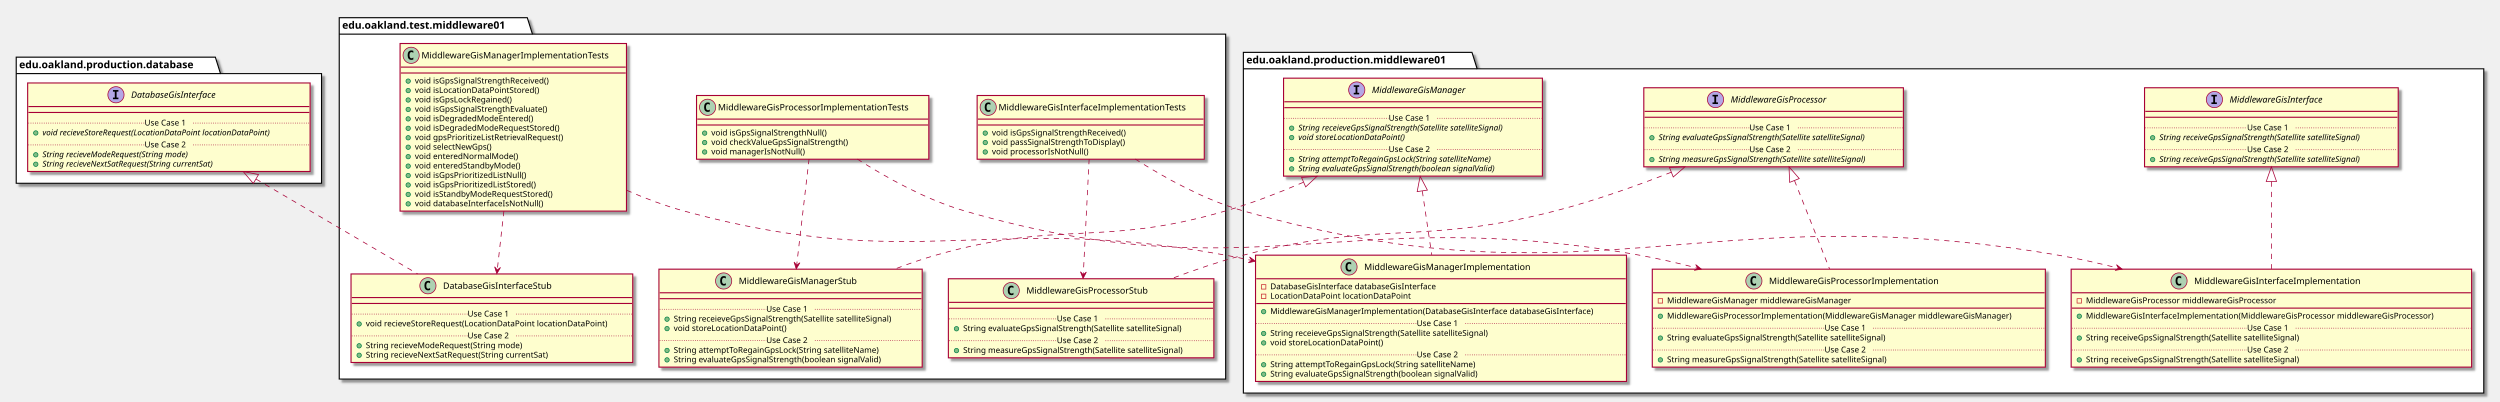
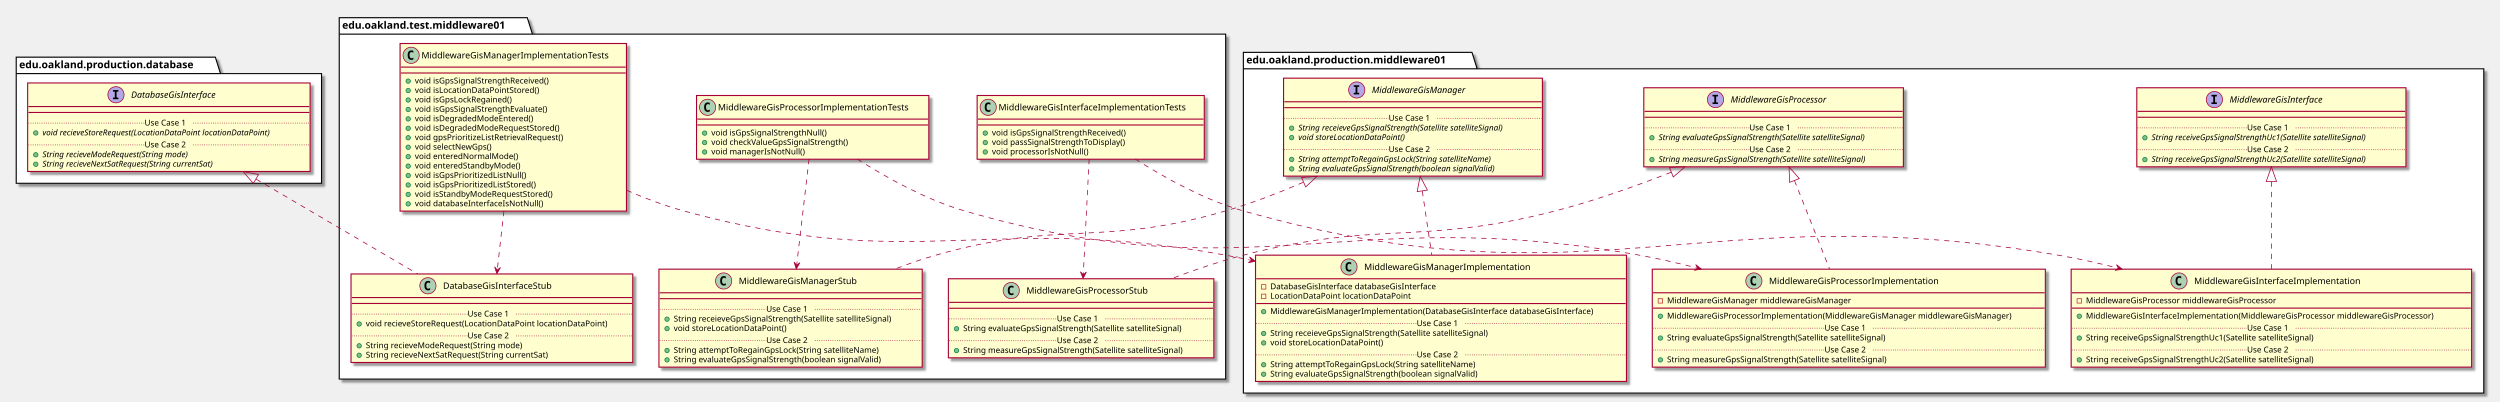
<svg xmlns="http://www.w3.org/2000/svg" contentScriptType="application/ecmascript" contentStyleType="text/css" height="545px" preserveAspectRatio="none" style="width:3390px;height:545px;" version="1.1" viewBox="0 0 3390 545" width="3390px" zoomAndPan="magnify">
  <defs>
-     <filter height="300%" id="f1dgudoz0i8tbk" width="300%" x="-1" y="-1">
+     <filter height="300%" id="f4ratrbgf9kvi" width="300%" x="-1" y="-1">
      <feGaussianBlur result="blurOut" stdDeviation="2.0" />
      <feColorMatrix in="blurOut" result="blurOut2" type="matrix" values="0 0 0 0 0 0 0 0 0 0 0 0 0 0 0 0 0 0 .4 0" />
      <feOffset dx="4.0" dy="4.0" in="blurOut2" result="blurOut3" />
      <feBlend in="SourceGraphic" in2="blurOut3" mode="normal" />
    </filter>
  </defs>
  <g>
-     <polygon fill="#FFFFFF" filter="url(#f1dgudoz0i8tbk)" points="460,24,715,24,722,46.297,1662,46.297,1662,514,460,514,460,24" style="stroke: #000000; stroke-width: 1.5;" />
+     <polygon fill="#FFFFFF" filter="url(#f4ratrbgf9kvi)" points="460,24,715,24,722,46.297,1662,46.297,1662,514,460,514,460,24" style="stroke: #000000; stroke-width: 1.5;" />
    <line style="stroke: #000000; stroke-width: 1.5;" x1="460" x2="722" y1="46.297" y2="46.297" />
    <text fill="#000000" font-family="sans-serif" font-size="14" font-weight="bold" lengthAdjust="spacingAndGlyphs" textLength="249" x="464" y="38.995">edu.oakland.test.middleware01</text>
-     <polygon fill="#FFFFFF" filter="url(#f1dgudoz0i8tbk)" points="1686,71,1996,71,2003,93.297,3368,93.297,3368,533,1686,533,1686,71" style="stroke: #000000; stroke-width: 1.5;" />
+     <polygon fill="#FFFFFF" filter="url(#f4ratrbgf9kvi)" points="1686,71,1996,71,2003,93.297,3368,93.297,3368,533,1686,533,1686,71" style="stroke: #000000; stroke-width: 1.5;" />
    <line style="stroke: #000000; stroke-width: 1.5;" x1="1686" x2="2003" y1="93.297" y2="93.297" />
    <text fill="#000000" font-family="sans-serif" font-size="14" font-weight="bold" lengthAdjust="spacingAndGlyphs" textLength="304" x="1690" y="85.995">edu.oakland.production.middleware01</text>
-     <polygon fill="#FFFFFF" filter="url(#f1dgudoz0i8tbk)" points="22,77.5,292,77.5,299,99.797,436,99.797,436,248.5,22,248.5,22,77.5" style="stroke: #000000; stroke-width: 1.5;" />
+     <polygon fill="#FFFFFF" filter="url(#f4ratrbgf9kvi)" points="22,77.5,292,77.5,299,99.797,436,99.797,436,248.5,22,248.5,22,77.5" style="stroke: #000000; stroke-width: 1.5;" />
    <line style="stroke: #000000; stroke-width: 1.5;" x1="22" x2="299" y1="99.797" y2="99.797" />
    <text fill="#000000" font-family="sans-serif" font-size="14" font-weight="bold" lengthAdjust="spacingAndGlyphs" textLength="264" x="26" y="92.495">edu.oakland.production.database</text>
-     <rect fill="#FEFECE" filter="url(#f1dgudoz0i8tbk)" height="86.414" id="MiddlewareGisInterfaceImplementationTests" style="stroke: #A80036; stroke-width: 1.5;" width="308" x="1325" y="129.5" />
+     <rect fill="#FEFECE" filter="url(#f4ratrbgf9kvi)" height="86.414" id="MiddlewareGisInterfaceImplementationTests" style="stroke: #A80036; stroke-width: 1.5;" width="308" x="1325" y="129.5" />
    <ellipse cx="1340" cy="145.5" fill="#ADD1B2" rx="11" ry="11" style="stroke: #A80036; stroke-width: 1.0;" />
    <path d="M1342.969,151.141 Q1342.391,151.438 1341.75,151.578 Q1341.109,151.734 1340.406,151.734 Q1337.906,151.734 1336.578,150.094 Q1335.266,148.438 1335.266,145.312 Q1335.266,142.188 1336.578,140.531 Q1337.906,138.875 1340.406,138.875 Q1341.109,138.875 1341.75,139.031 Q1342.406,139.188 1342.969,139.484 L1342.969,142.203 Q1342.344,141.625 1341.75,141.359 Q1341.156,141.078 1340.531,141.078 Q1339.188,141.078 1338.5,142.156 Q1337.812,143.219 1337.812,145.312 Q1337.812,147.406 1338.5,148.484 Q1339.188,149.547 1340.531,149.547 Q1341.156,149.547 1341.75,149.281 Q1342.344,149 1342.969,148.422 L1342.969,151.141 Z " />
    <text fill="#000000" font-family="sans-serif" font-size="12" lengthAdjust="spacingAndGlyphs" textLength="276" x="1354" y="149.654">MiddlewareGisInterfaceImplementationTests</text>
    <line style="stroke: #A80036; stroke-width: 1.5;" x1="1326" x2="1632" y1="161.5" y2="161.5" />
    <line style="stroke: #A80036; stroke-width: 1.5;" x1="1326" x2="1632" y1="169.5" y2="169.5" />
    <ellipse cx="1336" cy="180.5" fill="#84BE84" rx="3" ry="3" style="stroke: #038048; stroke-width: 1.0;" />
    <text fill="#000000" font-family="sans-serif" font-size="11" lengthAdjust="spacingAndGlyphs" textLength="202" x="1345" y="183.71">void isGpsSignalStrengthReceived()</text>
    <ellipse cx="1336" cy="193.305" fill="#84BE84" rx="3" ry="3" style="stroke: #038048; stroke-width: 1.0;" />
    <text fill="#000000" font-family="sans-serif" font-size="11" lengthAdjust="spacingAndGlyphs" textLength="202" x="1345" y="196.515">void passSignalStrengthToDisplay()</text>
    <ellipse cx="1336" cy="206.109" fill="#84BE84" rx="3" ry="3" style="stroke: #038048; stroke-width: 1.0;" />
    <text fill="#000000" font-family="sans-serif" font-size="11" lengthAdjust="spacingAndGlyphs" textLength="143" x="1345" y="209.32">void processorIsNotNull()</text>
-     <rect fill="#FEFECE" filter="url(#f1dgudoz0i8tbk)" height="107.219" id="MiddlewareGisProcessorStub" style="stroke: #A80036; stroke-width: 1.5;" width="360" x="1286" y="378" />
+     <rect fill="#FEFECE" filter="url(#f4ratrbgf9kvi)" height="107.219" id="MiddlewareGisProcessorStub" style="stroke: #A80036; stroke-width: 1.5;" width="360" x="1286" y="378" />
    <ellipse cx="1371.25" cy="394" fill="#ADD1B2" rx="11" ry="11" style="stroke: #A80036; stroke-width: 1.0;" />
    <path d="M1374.219,399.641 Q1373.641,399.938 1373,400.078 Q1372.359,400.234 1371.656,400.234 Q1369.156,400.234 1367.828,398.594 Q1366.516,396.938 1366.516,393.812 Q1366.516,390.688 1367.828,389.031 Q1369.156,387.375 1371.656,387.375 Q1372.359,387.375 1373,387.531 Q1373.656,387.688 1374.219,387.984 L1374.219,390.703 Q1373.594,390.125 1373,389.859 Q1372.406,389.578 1371.781,389.578 Q1370.438,389.578 1369.75,390.656 Q1369.062,391.719 1369.062,393.812 Q1369.062,395.906 1369.75,396.984 Q1370.438,398.047 1371.781,398.047 Q1372.406,398.047 1373,397.781 Q1373.594,397.5 1374.219,396.922 L1374.219,399.641 Z " />
    <text fill="#000000" font-family="sans-serif" font-size="12" lengthAdjust="spacingAndGlyphs" textLength="181" x="1391.75" y="398.154">MiddlewareGisProcessorStub</text>
    <line style="stroke: #A80036; stroke-width: 1.5;" x1="1287" x2="1645" y1="410" y2="410" />
    <line style="stroke: #A80036; stroke-width: 1.5;" x1="1287" x2="1645" y1="418" y2="418" />
    <ellipse cx="1297" cy="445.805" fill="#84BE84" rx="3" ry="3" style="stroke: #038048; stroke-width: 1.0;" />
    <text fill="#000000" font-family="sans-serif" font-size="11" lengthAdjust="spacingAndGlyphs" textLength="331" x="1306" y="449.015">String evaluateGpsSignalStrength(Satellite satelliteSignal)</text>
    <line style="stroke: #A80036; stroke-width: 1.0; stroke-dasharray: 1.0,2.0;" x1="1287" x2="1433" y1="432.402" y2="432.402" />
    <text fill="#000000" font-family="sans-serif" font-size="11" lengthAdjust="spacingAndGlyphs" textLength="66" x="1433" y="435.71">Use Case 1</text>
    <line style="stroke: #A80036; stroke-width: 1.0; stroke-dasharray: 1.0,2.0;" x1="1499" x2="1645" y1="432.402" y2="432.402" />
    <ellipse cx="1297" cy="475.414" fill="#84BE84" rx="3" ry="3" style="stroke: #038048; stroke-width: 1.0;" />
    <text fill="#000000" font-family="sans-serif" font-size="11" lengthAdjust="spacingAndGlyphs" textLength="334" x="1306" y="478.625">String measureGpsSignalStrength(Satellite satelliteSignal)</text>
    <line style="stroke: #A80036; stroke-width: 1.0; stroke-dasharray: 1.0,2.0;" x1="1287" x2="1433" y1="462.012" y2="462.012" />
    <text fill="#000000" font-family="sans-serif" font-size="11" lengthAdjust="spacingAndGlyphs" textLength="66" x="1433" y="465.32">Use Case 2</text>
    <line style="stroke: #A80036; stroke-width: 1.0; stroke-dasharray: 1.0,2.0;" x1="1499" x2="1645" y1="462.012" y2="462.012" />
-     <rect fill="#FEFECE" filter="url(#f1dgudoz0i8tbk)" height="86.414" id="MiddlewareGisProcessorImplementationTests" style="stroke: #A80036; stroke-width: 1.5;" width="315" x="944.5" y="129.5" />
+     <rect fill="#FEFECE" filter="url(#f4ratrbgf9kvi)" height="86.414" id="MiddlewareGisProcessorImplementationTests" style="stroke: #A80036; stroke-width: 1.5;" width="315" x="944.5" y="129.5" />
    <ellipse cx="959.5" cy="145.5" fill="#ADD1B2" rx="11" ry="11" style="stroke: #A80036; stroke-width: 1.0;" />
    <path d="M962.469,151.141 Q961.891,151.438 961.25,151.578 Q960.609,151.734 959.906,151.734 Q957.406,151.734 956.078,150.094 Q954.766,148.438 954.766,145.312 Q954.766,142.188 956.078,140.531 Q957.406,138.875 959.906,138.875 Q960.609,138.875 961.25,139.031 Q961.906,139.188 962.469,139.484 L962.469,142.203 Q961.844,141.625 961.25,141.359 Q960.656,141.078 960.031,141.078 Q958.688,141.078 958,142.156 Q957.312,143.219 957.312,145.312 Q957.312,147.406 958,148.484 Q958.688,149.547 960.031,149.547 Q960.656,149.547 961.25,149.281 Q961.844,149 962.469,148.422 L962.469,151.141 Z " />
    <text fill="#000000" font-family="sans-serif" font-size="12" lengthAdjust="spacingAndGlyphs" textLength="283" x="973.5" y="149.654">MiddlewareGisProcessorImplementationTests</text>
    <line style="stroke: #A80036; stroke-width: 1.5;" x1="945.5" x2="1258.5" y1="161.5" y2="161.5" />
    <line style="stroke: #A80036; stroke-width: 1.5;" x1="945.5" x2="1258.5" y1="169.5" y2="169.5" />
    <ellipse cx="955.5" cy="180.5" fill="#84BE84" rx="3" ry="3" style="stroke: #038048; stroke-width: 1.0;" />
    <text fill="#000000" font-family="sans-serif" font-size="11" lengthAdjust="spacingAndGlyphs" textLength="173" x="964.5" y="183.71">void isGpsSignalStrengthNull()</text>
    <ellipse cx="955.5" cy="193.305" fill="#84BE84" rx="3" ry="3" style="stroke: #038048; stroke-width: 1.0;" />
    <text fill="#000000" font-family="sans-serif" font-size="11" lengthAdjust="spacingAndGlyphs" textLength="205" x="964.5" y="196.515">void checkValueGpsSignalStrength()</text>
    <ellipse cx="955.5" cy="206.109" fill="#84BE84" rx="3" ry="3" style="stroke: #038048; stroke-width: 1.0;" />
    <text fill="#000000" font-family="sans-serif" font-size="11" lengthAdjust="spacingAndGlyphs" textLength="136" x="964.5" y="209.32">void managerIsNotNull()</text>
-     <rect fill="#FEFECE" filter="url(#f1dgudoz0i8tbk)" height="132.828" id="MiddlewareGisManagerStub" style="stroke: #A80036; stroke-width: 1.5;" width="357" x="893.5" y="365" />
+     <rect fill="#FEFECE" filter="url(#f4ratrbgf9kvi)" height="132.828" id="MiddlewareGisManagerStub" style="stroke: #A80036; stroke-width: 1.5;" width="357" x="893.5" y="365" />
    <ellipse cx="981.25" cy="381" fill="#ADD1B2" rx="11" ry="11" style="stroke: #A80036; stroke-width: 1.0;" />
    <path d="M984.219,386.641 Q983.641,386.938 983,387.078 Q982.359,387.234 981.656,387.234 Q979.156,387.234 977.828,385.594 Q976.516,383.938 976.516,380.812 Q976.516,377.688 977.828,376.031 Q979.156,374.375 981.656,374.375 Q982.359,374.375 983,374.531 Q983.656,374.688 984.219,374.984 L984.219,377.703 Q983.594,377.125 983,376.859 Q982.406,376.578 981.781,376.578 Q980.438,376.578 979.75,377.656 Q979.062,378.719 979.062,380.812 Q979.062,382.906 979.75,383.984 Q980.438,385.047 981.781,385.047 Q982.406,385.047 983,384.781 Q983.594,384.5 984.219,383.922 L984.219,386.641 Z " />
    <text fill="#000000" font-family="sans-serif" font-size="12" lengthAdjust="spacingAndGlyphs" textLength="173" x="1001.75" y="385.154">MiddlewareGisManagerStub</text>
    <line style="stroke: #A80036; stroke-width: 1.5;" x1="894.5" x2="1249.5" y1="397" y2="397" />
    <line style="stroke: #A80036; stroke-width: 1.5;" x1="894.5" x2="1249.5" y1="405" y2="405" />
    <ellipse cx="904.5" cy="432.805" fill="#84BE84" rx="3" ry="3" style="stroke: #038048; stroke-width: 1.0;" />
    <text fill="#000000" font-family="sans-serif" font-size="11" lengthAdjust="spacingAndGlyphs" textLength="331" x="913.5" y="436.015">String receieveGpsSignalStrength(Satellite satelliteSignal)</text>
    <ellipse cx="904.5" cy="445.609" fill="#84BE84" rx="3" ry="3" style="stroke: #038048; stroke-width: 1.0;" />
    <text fill="#000000" font-family="sans-serif" font-size="11" lengthAdjust="spacingAndGlyphs" textLength="166" x="913.5" y="448.82">void storeLocationDataPoint()</text>
    <line style="stroke: #A80036; stroke-width: 1.0; stroke-dasharray: 1.0,2.0;" x1="894.5" x2="1039" y1="419.402" y2="419.402" />
    <text fill="#000000" font-family="sans-serif" font-size="11" lengthAdjust="spacingAndGlyphs" textLength="66" x="1039" y="422.71">Use Case 1</text>
    <line style="stroke: #A80036; stroke-width: 1.0; stroke-dasharray: 1.0,2.0;" x1="1105" x2="1249.5" y1="419.402" y2="419.402" />
    <ellipse cx="904.5" cy="475.219" fill="#84BE84" rx="3" ry="3" style="stroke: #038048; stroke-width: 1.0;" />
    <text fill="#000000" font-family="sans-serif" font-size="11" lengthAdjust="spacingAndGlyphs" textLength="306" x="913.5" y="478.429">String attemptToRegainGpsLock(String satelliteName)</text>
    <ellipse cx="904.5" cy="488.023" fill="#84BE84" rx="3" ry="3" style="stroke: #038048; stroke-width: 1.0;" />
    <text fill="#000000" font-family="sans-serif" font-size="11" lengthAdjust="spacingAndGlyphs" textLength="311" x="913.5" y="491.234">String evaluateGpsSignalStrength(boolean signalValid)</text>
    <line style="stroke: #A80036; stroke-width: 1.0; stroke-dasharray: 1.0,2.0;" x1="894.5" x2="1039" y1="461.816" y2="461.816" />
    <text fill="#000000" font-family="sans-serif" font-size="11" lengthAdjust="spacingAndGlyphs" textLength="66" x="1039" y="465.125">Use Case 2</text>
    <line style="stroke: #A80036; stroke-width: 1.0; stroke-dasharray: 1.0,2.0;" x1="1105" x2="1249.5" y1="461.816" y2="461.816" />
-     <rect fill="#FEFECE" filter="url(#f1dgudoz0i8tbk)" height="227.266" id="MiddlewareGisManagerImplementationTests" style="stroke: #A80036; stroke-width: 1.5;" width="307" x="542.5" y="59" />
+     <rect fill="#FEFECE" filter="url(#f4ratrbgf9kvi)" height="227.266" id="MiddlewareGisManagerImplementationTests" style="stroke: #A80036; stroke-width: 1.5;" width="307" x="542.5" y="59" />
    <ellipse cx="557.5" cy="75" fill="#ADD1B2" rx="11" ry="11" style="stroke: #A80036; stroke-width: 1.0;" />
    <path d="M560.469,80.641 Q559.891,80.938 559.25,81.078 Q558.609,81.234 557.906,81.234 Q555.406,81.234 554.078,79.594 Q552.766,77.938 552.766,74.812 Q552.766,71.688 554.078,70.031 Q555.406,68.375 557.906,68.375 Q558.609,68.375 559.25,68.531 Q559.906,68.688 560.469,68.984 L560.469,71.703 Q559.844,71.125 559.25,70.859 Q558.656,70.578 558.031,70.578 Q556.688,70.578 556,71.656 Q555.312,72.719 555.312,74.812 Q555.312,76.906 556,77.984 Q556.688,79.047 558.031,79.047 Q558.656,79.047 559.25,78.781 Q559.844,78.5 560.469,77.922 L560.469,80.641 Z " />
    <text fill="#000000" font-family="sans-serif" font-size="12" lengthAdjust="spacingAndGlyphs" textLength="275" x="571.5" y="79.154">MiddlewareGisManagerImplementationTests</text>
    <line style="stroke: #A80036; stroke-width: 1.5;" x1="543.5" x2="848.5" y1="91" y2="91" />
    <line style="stroke: #A80036; stroke-width: 1.5;" x1="543.5" x2="848.5" y1="99" y2="99" />
    <ellipse cx="553.5" cy="110" fill="#84BE84" rx="3" ry="3" style="stroke: #038048; stroke-width: 1.0;" />
    <text fill="#000000" font-family="sans-serif" font-size="11" lengthAdjust="spacingAndGlyphs" textLength="202" x="562.5" y="113.21">void isGpsSignalStrengthReceived()</text>
    <ellipse cx="553.5" cy="122.805" fill="#84BE84" rx="3" ry="3" style="stroke: #038048; stroke-width: 1.0;" />
    <text fill="#000000" font-family="sans-serif" font-size="11" lengthAdjust="spacingAndGlyphs" textLength="184" x="562.5" y="126.015">void isLocationDataPointStored()</text>
    <ellipse cx="553.5" cy="135.609" fill="#84BE84" rx="3" ry="3" style="stroke: #038048; stroke-width: 1.0;" />
    <text fill="#000000" font-family="sans-serif" font-size="11" lengthAdjust="spacingAndGlyphs" textLength="145" x="562.5" y="138.82">void isGpsLockRegained()</text>
    <ellipse cx="553.5" cy="148.414" fill="#84BE84" rx="3" ry="3" style="stroke: #038048; stroke-width: 1.0;" />
    <text fill="#000000" font-family="sans-serif" font-size="11" lengthAdjust="spacingAndGlyphs" textLength="200" x="562.5" y="151.625">void isGpsSignalStrengthEvaluate()</text>
    <ellipse cx="553.5" cy="161.219" fill="#84BE84" rx="3" ry="3" style="stroke: #038048; stroke-width: 1.0;" />
    <text fill="#000000" font-family="sans-serif" font-size="11" lengthAdjust="spacingAndGlyphs" textLength="174" x="562.5" y="164.429">void isDegradedModeEntered()</text>
    <ellipse cx="553.5" cy="174.023" fill="#84BE84" rx="3" ry="3" style="stroke: #038048; stroke-width: 1.0;" />
    <text fill="#000000" font-family="sans-serif" font-size="11" lengthAdjust="spacingAndGlyphs" textLength="214" x="562.5" y="177.234">void isDegradedModeRequestStored()</text>
    <ellipse cx="553.5" cy="186.828" fill="#84BE84" rx="3" ry="3" style="stroke: #038048; stroke-width: 1.0;" />
    <text fill="#000000" font-family="sans-serif" font-size="11" lengthAdjust="spacingAndGlyphs" textLength="220" x="562.5" y="190.039">void gpsPrioritizeListRetrievalRequest()</text>
    <ellipse cx="553.5" cy="199.633" fill="#84BE84" rx="3" ry="3" style="stroke: #038048; stroke-width: 1.0;" />
    <text fill="#000000" font-family="sans-serif" font-size="11" lengthAdjust="spacingAndGlyphs" textLength="116" x="562.5" y="202.843">void selectNewGps()</text>
    <ellipse cx="553.5" cy="212.438" fill="#84BE84" rx="3" ry="3" style="stroke: #038048; stroke-width: 1.0;" />
    <text fill="#000000" font-family="sans-serif" font-size="11" lengthAdjust="spacingAndGlyphs" textLength="150" x="562.5" y="215.648">void enteredNormalMode()</text>
    <ellipse cx="553.5" cy="225.242" fill="#84BE84" rx="3" ry="3" style="stroke: #038048; stroke-width: 1.0;" />
    <text fill="#000000" font-family="sans-serif" font-size="11" lengthAdjust="spacingAndGlyphs" textLength="155" x="562.5" y="228.453">void enteredStandbyMode()</text>
    <ellipse cx="553.5" cy="238.047" fill="#84BE84" rx="3" ry="3" style="stroke: #038048; stroke-width: 1.0;" />
    <text fill="#000000" font-family="sans-serif" font-size="11" lengthAdjust="spacingAndGlyphs" textLength="165" x="562.5" y="241.257">void isGpsPrioritizedListNull()</text>
    <ellipse cx="553.5" cy="250.852" fill="#84BE84" rx="3" ry="3" style="stroke: #038048; stroke-width: 1.0;" />
    <text fill="#000000" font-family="sans-serif" font-size="11" lengthAdjust="spacingAndGlyphs" textLength="182" x="562.5" y="254.062">void isGpsPrioritizedListStored()</text>
    <ellipse cx="553.5" cy="263.656" fill="#84BE84" rx="3" ry="3" style="stroke: #038048; stroke-width: 1.0;" />
    <text fill="#000000" font-family="sans-serif" font-size="11" lengthAdjust="spacingAndGlyphs" textLength="205" x="562.5" y="266.867">void isStandbyModeRequestStored()</text>
    <ellipse cx="553.5" cy="276.461" fill="#84BE84" rx="3" ry="3" style="stroke: #038048; stroke-width: 1.0;" />
    <text fill="#000000" font-family="sans-serif" font-size="11" lengthAdjust="spacingAndGlyphs" textLength="188" x="562.5" y="279.671">void databaseInterfaceIsNotNull()</text>
-     <rect fill="#FEFECE" filter="url(#f1dgudoz0i8tbk)" height="120.023" id="DatabaseGisInterfaceStub" style="stroke: #A80036; stroke-width: 1.5;" width="382" x="476" y="371.5" />
+     <rect fill="#FEFECE" filter="url(#f4ratrbgf9kvi)" height="120.023" id="DatabaseGisInterfaceStub" style="stroke: #A80036; stroke-width: 1.5;" width="382" x="476" y="371.5" />
    <ellipse cx="580.25" cy="387.5" fill="#ADD1B2" rx="11" ry="11" style="stroke: #A80036; stroke-width: 1.0;" />
    <path d="M583.219,393.141 Q582.641,393.438 582,393.578 Q581.359,393.734 580.656,393.734 Q578.156,393.734 576.828,392.094 Q575.516,390.438 575.516,387.312 Q575.516,384.188 576.828,382.531 Q578.156,380.875 580.656,380.875 Q581.359,380.875 582,381.031 Q582.656,381.188 583.219,381.484 L583.219,384.203 Q582.594,383.625 582,383.359 Q581.406,383.078 580.781,383.078 Q579.438,383.078 578.75,384.156 Q578.062,385.219 578.062,387.312 Q578.062,389.406 578.75,390.484 Q579.438,391.547 580.781,391.547 Q581.406,391.547 582,391.281 Q582.594,391 583.219,390.422 L583.219,393.141 Z " />
    <text fill="#000000" font-family="sans-serif" font-size="12" lengthAdjust="spacingAndGlyphs" textLength="165" x="600.75" y="391.654">DatabaseGisInterfaceStub</text>
    <line style="stroke: #A80036; stroke-width: 1.5;" x1="477" x2="857" y1="403.5" y2="403.5" />
    <line style="stroke: #A80036; stroke-width: 1.5;" x1="477" x2="857" y1="411.5" y2="411.5" />
    <ellipse cx="487" cy="439.305" fill="#84BE84" rx="3" ry="3" style="stroke: #038048; stroke-width: 1.0;" />
    <text fill="#000000" font-family="sans-serif" font-size="11" lengthAdjust="spacingAndGlyphs" textLength="356" x="496" y="442.515">void recieveStoreRequest(LocationDataPoint locationDataPoint)</text>
    <line style="stroke: #A80036; stroke-width: 1.0; stroke-dasharray: 1.0,2.0;" x1="477" x2="634" y1="425.902" y2="425.902" />
    <text fill="#000000" font-family="sans-serif" font-size="11" lengthAdjust="spacingAndGlyphs" textLength="66" x="634" y="429.21">Use Case 1</text>
    <line style="stroke: #A80036; stroke-width: 1.0; stroke-dasharray: 1.0,2.0;" x1="700" x2="857" y1="425.902" y2="425.902" />
    <ellipse cx="487" cy="468.914" fill="#84BE84" rx="3" ry="3" style="stroke: #038048; stroke-width: 1.0;" />
    <text fill="#000000" font-family="sans-serif" font-size="11" lengthAdjust="spacingAndGlyphs" textLength="233" x="496" y="472.125">String recieveModeRequest(String mode)</text>
    <ellipse cx="487" cy="481.719" fill="#84BE84" rx="3" ry="3" style="stroke: #038048; stroke-width: 1.0;" />
    <text fill="#000000" font-family="sans-serif" font-size="11" lengthAdjust="spacingAndGlyphs" textLength="275" x="496" y="484.929">String recieveNextSatRequest(String currentSat)</text>
    <line style="stroke: #A80036; stroke-width: 1.0; stroke-dasharray: 1.0,2.0;" x1="477" x2="634" y1="455.512" y2="455.512" />
    <text fill="#000000" font-family="sans-serif" font-size="11" lengthAdjust="spacingAndGlyphs" textLength="66" x="634" y="458.82">Use Case 2</text>
    <line style="stroke: #A80036; stroke-width: 1.0; stroke-dasharray: 1.0,2.0;" x1="700" x2="857" y1="455.512" y2="455.512" />
-     <rect fill="#FEFECE" filter="url(#f1dgudoz0i8tbk)" height="107.219" id="MiddlewareGisProcessor" style="stroke: #A80036; stroke-width: 1.5;" width="352" x="2229" y="119" />
+     <rect fill="#FEFECE" filter="url(#f4ratrbgf9kvi)" height="107.219" id="MiddlewareGisProcessor" style="stroke: #A80036; stroke-width: 1.5;" width="352" x="2229" y="119" />
    <ellipse cx="2326.25" cy="135" fill="#B4A7E5" rx="11" ry="11" style="stroke: #A80036; stroke-width: 1.0;" />
    <path d="M2322.172,130.766 L2322.172,128.609 L2329.562,128.609 L2329.562,130.766 L2327.094,130.766 L2327.094,138.844 L2329.562,138.844 L2329.562,141 L2322.172,141 L2322.172,138.844 L2324.641,138.844 L2324.641,130.766 L2322.172,130.766 Z " />
    <text fill="#000000" font-family="sans-serif" font-size="12" font-style="italic" lengthAdjust="spacingAndGlyphs" textLength="149" x="2346.75" y="139.154">MiddlewareGisProcessor</text>
    <line style="stroke: #A80036; stroke-width: 1.5;" x1="2230" x2="2580" y1="151" y2="151" />
    <line style="stroke: #A80036; stroke-width: 1.5;" x1="2230" x2="2580" y1="159" y2="159" />
    <ellipse cx="2240" cy="186.805" fill="#84BE84" rx="3" ry="3" style="stroke: #038048; stroke-width: 1.0;" />
    <text fill="#000000" font-family="sans-serif" font-size="11" font-style="italic" lengthAdjust="spacingAndGlyphs" textLength="325" x="2249" y="190.015">String evaluateGpsSignalStrength(Satellite satelliteSignal)</text>
    <line style="stroke: #A80036; stroke-width: 1.0; stroke-dasharray: 1.0,2.0;" x1="2230" x2="2372" y1="173.402" y2="173.402" />
    <text fill="#000000" font-family="sans-serif" font-size="11" lengthAdjust="spacingAndGlyphs" textLength="66" x="2372" y="176.71">Use Case 1</text>
    <line style="stroke: #A80036; stroke-width: 1.0; stroke-dasharray: 1.0,2.0;" x1="2438" x2="2580" y1="173.402" y2="173.402" />
    <ellipse cx="2240" cy="216.414" fill="#84BE84" rx="3" ry="3" style="stroke: #038048; stroke-width: 1.0;" />
    <text fill="#000000" font-family="sans-serif" font-size="11" font-style="italic" lengthAdjust="spacingAndGlyphs" textLength="326" x="2249" y="219.625">String measureGpsSignalStrength(Satellite satelliteSignal)</text>
    <line style="stroke: #A80036; stroke-width: 1.0; stroke-dasharray: 1.0,2.0;" x1="2230" x2="2372" y1="203.012" y2="203.012" />
    <text fill="#000000" font-family="sans-serif" font-size="11" lengthAdjust="spacingAndGlyphs" textLength="66" x="2372" y="206.32">Use Case 2</text>
    <line style="stroke: #A80036; stroke-width: 1.0; stroke-dasharray: 1.0,2.0;" x1="2438" x2="2580" y1="203.012" y2="203.012" />
-     <rect fill="#FEFECE" filter="url(#f1dgudoz0i8tbk)" height="132.828" id="MiddlewareGisInterfaceImplementation" style="stroke: #A80036; stroke-width: 1.5;" width="543" x="2808.5" y="365" />
+     <rect fill="#FEFECE" filter="url(#f4ratrbgf9kvi)" height="132.828" id="MiddlewareGisInterfaceImplementation" style="stroke: #A80036; stroke-width: 1.5;" width="543" x="2808.5" y="365" />
    <ellipse cx="2954.75" cy="381" fill="#ADD1B2" rx="11" ry="11" style="stroke: #A80036; stroke-width: 1.0;" />
    <path d="M2957.719,386.641 Q2957.141,386.938 2956.5,387.078 Q2955.859,387.234 2955.156,387.234 Q2952.656,387.234 2951.328,385.594 Q2950.016,383.938 2950.016,380.812 Q2950.016,377.688 2951.328,376.031 Q2952.656,374.375 2955.156,374.375 Q2955.859,374.375 2956.5,374.531 Q2957.156,374.688 2957.719,374.984 L2957.719,377.703 Q2957.094,377.125 2956.5,376.859 Q2955.906,376.578 2955.281,376.578 Q2953.938,376.578 2953.25,377.656 Q2952.562,378.719 2952.562,380.812 Q2952.562,382.906 2953.25,383.984 Q2953.938,385.047 2955.281,385.047 Q2955.906,385.047 2956.5,384.781 Q2957.094,384.5 2957.719,383.922 L2957.719,386.641 Z " />
    <text fill="#000000" font-family="sans-serif" font-size="12" lengthAdjust="spacingAndGlyphs" textLength="242" x="2975.25" y="385.154">MiddlewareGisInterfaceImplementation</text>
    <line style="stroke: #A80036; stroke-width: 1.5;" x1="2809.5" x2="3350.5" y1="397" y2="397" />
    <rect fill="none" height="6" style="stroke: #C82930; stroke-width: 1.0;" width="6" x="2816.5" y="405" />
    <text fill="#000000" font-family="sans-serif" font-size="11" lengthAdjust="spacingAndGlyphs" textLength="288" x="2828.5" y="411.21">MiddlewareGisProcessor middlewareGisProcessor</text>
    <line style="stroke: #A80036; stroke-width: 1.5;" x1="2809.5" x2="3350.5" y1="417.805" y2="417.805" />
    <ellipse cx="2819.5" cy="428.805" fill="#84BE84" rx="3" ry="3" style="stroke: #038048; stroke-width: 1.0;" />
    <text fill="#000000" font-family="sans-serif" font-size="11" lengthAdjust="spacingAndGlyphs" textLength="517" x="2828.5" y="432.015">MiddlewareGisInterfaceImplementation(MiddlewareGisProcessor middlewareGisProcessor)</text>
    <ellipse cx="2819.5" cy="458.414" fill="#84BE84" rx="3" ry="3" style="stroke: #038048; stroke-width: 1.0;" />
-     <text fill="#000000" font-family="sans-serif" font-size="11" lengthAdjust="spacingAndGlyphs" textLength="324" x="2828.5" y="461.625">String receiveGpsSignalStrength(Satellite satelliteSignal)</text>
+     <text fill="#000000" font-family="sans-serif" font-size="11" lengthAdjust="spacingAndGlyphs" textLength="345" x="2828.5" y="461.625">String receiveGpsSignalStrengthUc1(Satellite satelliteSignal)</text>
    <line style="stroke: #A80036; stroke-width: 1.0; stroke-dasharray: 1.0,2.0;" x1="2809.5" x2="3047" y1="445.012" y2="445.012" />
    <text fill="#000000" font-family="sans-serif" font-size="11" lengthAdjust="spacingAndGlyphs" textLength="66" x="3047" y="448.32">Use Case 1</text>
    <line style="stroke: #A80036; stroke-width: 1.0; stroke-dasharray: 1.0,2.0;" x1="3113" x2="3350.5" y1="445.012" y2="445.012" />
    <ellipse cx="2819.5" cy="488.023" fill="#84BE84" rx="3" ry="3" style="stroke: #038048; stroke-width: 1.0;" />
-     <text fill="#000000" font-family="sans-serif" font-size="11" lengthAdjust="spacingAndGlyphs" textLength="324" x="2828.5" y="491.234">String receiveGpsSignalStrength(Satellite satelliteSignal)</text>
+     <text fill="#000000" font-family="sans-serif" font-size="11" lengthAdjust="spacingAndGlyphs" textLength="345" x="2828.5" y="491.234">String receiveGpsSignalStrengthUc2(Satellite satelliteSignal)</text>
    <line style="stroke: #A80036; stroke-width: 1.0; stroke-dasharray: 1.0,2.0;" x1="2809.5" x2="3047" y1="474.621" y2="474.621" />
    <text fill="#000000" font-family="sans-serif" font-size="11" lengthAdjust="spacingAndGlyphs" textLength="66" x="3047" y="477.929">Use Case 2</text>
    <line style="stroke: #A80036; stroke-width: 1.0; stroke-dasharray: 1.0,2.0;" x1="3113" x2="3350.5" y1="474.621" y2="474.621" />
-     <rect fill="#FEFECE" filter="url(#f1dgudoz0i8tbk)" height="107.219" id="MiddlewareGisInterface" style="stroke: #A80036; stroke-width: 1.5;" width="344" x="2908" y="119" />
+     <rect fill="#FEFECE" filter="url(#f4ratrbgf9kvi)" height="107.219" id="MiddlewareGisInterface" style="stroke: #A80036; stroke-width: 1.5;" width="365" x="2897.5" y="119" />
    <ellipse cx="3002.75" cy="135" fill="#B4A7E5" rx="11" ry="11" style="stroke: #A80036; stroke-width: 1.0;" />
    <path d="M2998.672,130.766 L2998.672,128.609 L3006.062,128.609 L3006.062,130.766 L3003.594,130.766 L3003.594,138.844 L3006.062,138.844 L3006.062,141 L2998.672,141 L2998.672,138.844 L3001.141,138.844 L3001.141,130.766 L2998.672,130.766 Z " />
    <text fill="#000000" font-family="sans-serif" font-size="12" font-style="italic" lengthAdjust="spacingAndGlyphs" textLength="146" x="3023.25" y="139.154">MiddlewareGisInterface</text>
-     <line style="stroke: #A80036; stroke-width: 1.5;" x1="2909" x2="3251" y1="151" y2="151" />
-     <line style="stroke: #A80036; stroke-width: 1.5;" x1="2909" x2="3251" y1="159" y2="159" />
-     <ellipse cx="2919" cy="186.805" fill="#84BE84" rx="3" ry="3" style="stroke: #038048; stroke-width: 1.0;" />
-     <text fill="#000000" font-family="sans-serif" font-size="11" font-style="italic" lengthAdjust="spacingAndGlyphs" textLength="318" x="2928" y="190.015">String receiveGpsSignalStrength(Satellite satelliteSignal)</text>
-     <line style="stroke: #A80036; stroke-width: 1.0; stroke-dasharray: 1.0,2.0;" x1="2909" x2="3047" y1="173.402" y2="173.402" />
+     <line style="stroke: #A80036; stroke-width: 1.5;" x1="2898.5" x2="3261.5" y1="151" y2="151" />
+     <line style="stroke: #A80036; stroke-width: 1.5;" x1="2898.5" x2="3261.5" y1="159" y2="159" />
+     <ellipse cx="2908.5" cy="186.805" fill="#84BE84" rx="3" ry="3" style="stroke: #038048; stroke-width: 1.0;" />
+     <text fill="#000000" font-family="sans-serif" font-size="11" font-style="italic" lengthAdjust="spacingAndGlyphs" textLength="339" x="2917.5" y="190.015">String receiveGpsSignalStrengthUc1(Satellite satelliteSignal)</text>
+     <line style="stroke: #A80036; stroke-width: 1.0; stroke-dasharray: 1.0,2.0;" x1="2898.5" x2="3047" y1="173.402" y2="173.402" />
    <text fill="#000000" font-family="sans-serif" font-size="11" lengthAdjust="spacingAndGlyphs" textLength="66" x="3047" y="176.71">Use Case 1</text>
-     <line style="stroke: #A80036; stroke-width: 1.0; stroke-dasharray: 1.0,2.0;" x1="3113" x2="3251" y1="173.402" y2="173.402" />
-     <ellipse cx="2919" cy="216.414" fill="#84BE84" rx="3" ry="3" style="stroke: #038048; stroke-width: 1.0;" />
-     <text fill="#000000" font-family="sans-serif" font-size="11" font-style="italic" lengthAdjust="spacingAndGlyphs" textLength="318" x="2928" y="219.625">String receiveGpsSignalStrength(Satellite satelliteSignal)</text>
-     <line style="stroke: #A80036; stroke-width: 1.0; stroke-dasharray: 1.0,2.0;" x1="2909" x2="3047" y1="203.012" y2="203.012" />
+     <line style="stroke: #A80036; stroke-width: 1.0; stroke-dasharray: 1.0,2.0;" x1="3113" x2="3261.5" y1="173.402" y2="173.402" />
+     <ellipse cx="2908.5" cy="216.414" fill="#84BE84" rx="3" ry="3" style="stroke: #038048; stroke-width: 1.0;" />
+     <text fill="#000000" font-family="sans-serif" font-size="11" font-style="italic" lengthAdjust="spacingAndGlyphs" textLength="339" x="2917.5" y="219.625">String receiveGpsSignalStrengthUc2(Satellite satelliteSignal)</text>
+     <line style="stroke: #A80036; stroke-width: 1.0; stroke-dasharray: 1.0,2.0;" x1="2898.5" x2="3047" y1="203.012" y2="203.012" />
    <text fill="#000000" font-family="sans-serif" font-size="11" lengthAdjust="spacingAndGlyphs" textLength="66" x="3047" y="206.32">Use Case 2</text>
-     <line style="stroke: #A80036; stroke-width: 1.0; stroke-dasharray: 1.0,2.0;" x1="3113" x2="3251" y1="203.012" y2="203.012" />
-     <rect fill="#FEFECE" filter="url(#f1dgudoz0i8tbk)" height="132.828" id="MiddlewareGisManager" style="stroke: #A80036; stroke-width: 1.5;" width="351" x="1740.5" y="106" />
+     <line style="stroke: #A80036; stroke-width: 1.0; stroke-dasharray: 1.0,2.0;" x1="3113" x2="3261.5" y1="203.012" y2="203.012" />
+     <rect fill="#FEFECE" filter="url(#f4ratrbgf9kvi)" height="132.828" id="MiddlewareGisManager" style="stroke: #A80036; stroke-width: 1.5;" width="351" x="1740.5" y="106" />
    <ellipse cx="1839.75" cy="122" fill="#B4A7E5" rx="11" ry="11" style="stroke: #A80036; stroke-width: 1.0;" />
    <path d="M1835.672,117.766 L1835.672,115.609 L1843.062,115.609 L1843.062,117.766 L1840.594,117.766 L1840.594,125.844 L1843.062,125.844 L1843.062,128 L1835.672,128 L1835.672,125.844 L1838.141,125.844 L1838.141,117.766 L1835.672,117.766 Z " />
    <text fill="#000000" font-family="sans-serif" font-size="12" font-style="italic" lengthAdjust="spacingAndGlyphs" textLength="144" x="1860.25" y="126.154">MiddlewareGisManager</text>
    <line style="stroke: #A80036; stroke-width: 1.5;" x1="1741.5" x2="2090.5" y1="138" y2="138" />
    <line style="stroke: #A80036; stroke-width: 1.5;" x1="1741.5" x2="2090.5" y1="146" y2="146" />
    <ellipse cx="1751.5" cy="173.805" fill="#84BE84" rx="3" ry="3" style="stroke: #038048; stroke-width: 1.0;" />
    <text fill="#000000" font-family="sans-serif" font-size="11" font-style="italic" lengthAdjust="spacingAndGlyphs" textLength="325" x="1760.5" y="177.015">String receieveGpsSignalStrength(Satellite satelliteSignal)</text>
    <ellipse cx="1751.5" cy="186.609" fill="#84BE84" rx="3" ry="3" style="stroke: #038048; stroke-width: 1.0;" />
    <text fill="#000000" font-family="sans-serif" font-size="11" font-style="italic" lengthAdjust="spacingAndGlyphs" textLength="166" x="1760.5" y="189.82">void storeLocationDataPoint()</text>
    <line style="stroke: #A80036; stroke-width: 1.0; stroke-dasharray: 1.0,2.0;" x1="1741.5" x2="1883" y1="160.402" y2="160.402" />
    <text fill="#000000" font-family="sans-serif" font-size="11" lengthAdjust="spacingAndGlyphs" textLength="66" x="1883" y="163.71">Use Case 1</text>
    <line style="stroke: #A80036; stroke-width: 1.0; stroke-dasharray: 1.0,2.0;" x1="1949" x2="2090.5" y1="160.402" y2="160.402" />
    <ellipse cx="1751.5" cy="216.219" fill="#84BE84" rx="3" ry="3" style="stroke: #038048; stroke-width: 1.0;" />
    <text fill="#000000" font-family="sans-serif" font-size="11" font-style="italic" lengthAdjust="spacingAndGlyphs" textLength="303" x="1760.5" y="219.429">String attemptToRegainGpsLock(String satelliteName)</text>
    <ellipse cx="1751.5" cy="229.023" fill="#84BE84" rx="3" ry="3" style="stroke: #038048; stroke-width: 1.0;" />
    <text fill="#000000" font-family="sans-serif" font-size="11" font-style="italic" lengthAdjust="spacingAndGlyphs" textLength="308" x="1760.5" y="232.234">String evaluateGpsSignalStrength(boolean signalValid)</text>
    <line style="stroke: #A80036; stroke-width: 1.0; stroke-dasharray: 1.0,2.0;" x1="1741.5" x2="1883" y1="202.816" y2="202.816" />
    <text fill="#000000" font-family="sans-serif" font-size="11" lengthAdjust="spacingAndGlyphs" textLength="66" x="1883" y="206.125">Use Case 2</text>
    <line style="stroke: #A80036; stroke-width: 1.0; stroke-dasharray: 1.0,2.0;" x1="1949" x2="2090.5" y1="202.816" y2="202.816" />
-     <rect fill="#FEFECE" filter="url(#f1dgudoz0i8tbk)" height="132.828" id="MiddlewareGisProcessorImplementation" style="stroke: #A80036; stroke-width: 1.5;" width="533" x="2240.5" y="365" />
+     <rect fill="#FEFECE" filter="url(#f4ratrbgf9kvi)" height="132.828" id="MiddlewareGisProcessorImplementation" style="stroke: #A80036; stroke-width: 1.5;" width="533" x="2240.5" y="365" />
    <ellipse cx="2378.25" cy="381" fill="#ADD1B2" rx="11" ry="11" style="stroke: #A80036; stroke-width: 1.0;" />
    <path d="M2381.219,386.641 Q2380.641,386.938 2380,387.078 Q2379.359,387.234 2378.656,387.234 Q2376.156,387.234 2374.828,385.594 Q2373.516,383.938 2373.516,380.812 Q2373.516,377.688 2374.828,376.031 Q2376.156,374.375 2378.656,374.375 Q2379.359,374.375 2380,374.531 Q2380.656,374.688 2381.219,374.984 L2381.219,377.703 Q2380.594,377.125 2380,376.859 Q2379.406,376.578 2378.781,376.578 Q2377.438,376.578 2376.75,377.656 Q2376.062,378.719 2376.062,380.812 Q2376.062,382.906 2376.75,383.984 Q2377.438,385.047 2378.781,385.047 Q2379.406,385.047 2380,384.781 Q2380.594,384.5 2381.219,383.922 L2381.219,386.641 Z " />
    <text fill="#000000" font-family="sans-serif" font-size="12" lengthAdjust="spacingAndGlyphs" textLength="249" x="2398.75" y="385.154">MiddlewareGisProcessorImplementation</text>
    <line style="stroke: #A80036; stroke-width: 1.5;" x1="2241.5" x2="2772.5" y1="397" y2="397" />
    <rect fill="none" height="6" style="stroke: #C82930; stroke-width: 1.0;" width="6" x="2248.5" y="405" />
    <text fill="#000000" font-family="sans-serif" font-size="11" lengthAdjust="spacingAndGlyphs" textLength="270" x="2260.5" y="411.21">MiddlewareGisManager middlewareGisManager</text>
    <line style="stroke: #A80036; stroke-width: 1.5;" x1="2241.5" x2="2772.5" y1="417.805" y2="417.805" />
    <ellipse cx="2251.5" cy="428.805" fill="#84BE84" rx="3" ry="3" style="stroke: #038048; stroke-width: 1.0;" />
    <text fill="#000000" font-family="sans-serif" font-size="11" lengthAdjust="spacingAndGlyphs" textLength="507" x="2260.5" y="432.015">MiddlewareGisProcessorImplementation(MiddlewareGisManager middlewareGisManager)</text>
    <ellipse cx="2251.5" cy="458.414" fill="#84BE84" rx="3" ry="3" style="stroke: #038048; stroke-width: 1.0;" />
    <text fill="#000000" font-family="sans-serif" font-size="11" lengthAdjust="spacingAndGlyphs" textLength="331" x="2260.5" y="461.625">String evaluateGpsSignalStrength(Satellite satelliteSignal)</text>
    <line style="stroke: #A80036; stroke-width: 1.0; stroke-dasharray: 1.0,2.0;" x1="2241.5" x2="2474" y1="445.012" y2="445.012" />
    <text fill="#000000" font-family="sans-serif" font-size="11" lengthAdjust="spacingAndGlyphs" textLength="66" x="2474" y="448.32">Use Case 1</text>
    <line style="stroke: #A80036; stroke-width: 1.0; stroke-dasharray: 1.0,2.0;" x1="2540" x2="2772.5" y1="445.012" y2="445.012" />
    <ellipse cx="2251.5" cy="488.023" fill="#84BE84" rx="3" ry="3" style="stroke: #038048; stroke-width: 1.0;" />
    <text fill="#000000" font-family="sans-serif" font-size="11" lengthAdjust="spacingAndGlyphs" textLength="334" x="2260.5" y="491.234">String measureGpsSignalStrength(Satellite satelliteSignal)</text>
    <line style="stroke: #A80036; stroke-width: 1.0; stroke-dasharray: 1.0,2.0;" x1="2241.5" x2="2474" y1="474.621" y2="474.621" />
    <text fill="#000000" font-family="sans-serif" font-size="11" lengthAdjust="spacingAndGlyphs" textLength="66" x="2474" y="477.929">Use Case 2</text>
    <line style="stroke: #A80036; stroke-width: 1.0; stroke-dasharray: 1.0,2.0;" x1="2540" x2="2772.5" y1="474.621" y2="474.621" />
-     <rect fill="#FEFECE" filter="url(#f1dgudoz0i8tbk)" height="171.242" id="MiddlewareGisManagerImplementation" style="stroke: #A80036; stroke-width: 1.5;" width="503" x="1702.5" y="346" />
+     <rect fill="#FEFECE" filter="url(#f4ratrbgf9kvi)" height="171.242" id="MiddlewareGisManagerImplementation" style="stroke: #A80036; stroke-width: 1.5;" width="503" x="1702.5" y="346" />
    <ellipse cx="1829.25" cy="362" fill="#ADD1B2" rx="11" ry="11" style="stroke: #A80036; stroke-width: 1.0;" />
    <path d="M1832.219,367.641 Q1831.641,367.938 1831,368.078 Q1830.359,368.234 1829.656,368.234 Q1827.156,368.234 1825.828,366.594 Q1824.516,364.938 1824.516,361.812 Q1824.516,358.688 1825.828,357.031 Q1827.156,355.375 1829.656,355.375 Q1830.359,355.375 1831,355.531 Q1831.656,355.688 1832.219,355.984 L1832.219,358.703 Q1831.594,358.125 1831,357.859 Q1830.406,357.578 1829.781,357.578 Q1828.438,357.578 1827.75,358.656 Q1827.062,359.719 1827.062,361.812 Q1827.062,363.906 1827.75,364.984 Q1828.438,366.047 1829.781,366.047 Q1830.406,366.047 1831,365.781 Q1831.594,365.5 1832.219,364.922 L1832.219,367.641 Z " />
    <text fill="#000000" font-family="sans-serif" font-size="12" lengthAdjust="spacingAndGlyphs" textLength="241" x="1849.75" y="366.154">MiddlewareGisManagerImplementation</text>
    <line style="stroke: #A80036; stroke-width: 1.5;" x1="1703.5" x2="2204.5" y1="378" y2="378" />
    <rect fill="none" height="6" style="stroke: #C82930; stroke-width: 1.0;" width="6" x="1710.5" y="386" />
    <text fill="#000000" font-family="sans-serif" font-size="11" lengthAdjust="spacingAndGlyphs" textLength="249" x="1722.5" y="392.21">DatabaseGisInterface databaseGisInterface</text>
    <rect fill="none" height="6" style="stroke: #C82930; stroke-width: 1.0;" width="6" x="1710.5" y="398.805" />
    <text fill="#000000" font-family="sans-serif" font-size="11" lengthAdjust="spacingAndGlyphs" textLength="203" x="1722.5" y="405.015">LocationDataPoint locationDataPoint</text>
    <line style="stroke: #A80036; stroke-width: 1.5;" x1="1703.5" x2="2204.5" y1="411.609" y2="411.609" />
    <ellipse cx="1713.5" cy="422.609" fill="#84BE84" rx="3" ry="3" style="stroke: #038048; stroke-width: 1.0;" />
    <text fill="#000000" font-family="sans-serif" font-size="11" lengthAdjust="spacingAndGlyphs" textLength="477" x="1722.5" y="425.82">MiddlewareGisManagerImplementation(DatabaseGisInterface databaseGisInterface)</text>
    <ellipse cx="1713.5" cy="452.219" fill="#84BE84" rx="3" ry="3" style="stroke: #038048; stroke-width: 1.0;" />
    <text fill="#000000" font-family="sans-serif" font-size="11" lengthAdjust="spacingAndGlyphs" textLength="331" x="1722.5" y="455.429">String receieveGpsSignalStrength(Satellite satelliteSignal)</text>
    <ellipse cx="1713.5" cy="465.023" fill="#84BE84" rx="3" ry="3" style="stroke: #038048; stroke-width: 1.0;" />
    <text fill="#000000" font-family="sans-serif" font-size="11" lengthAdjust="spacingAndGlyphs" textLength="166" x="1722.5" y="468.234">void storeLocationDataPoint()</text>
    <line style="stroke: #A80036; stroke-width: 1.0; stroke-dasharray: 1.0,2.0;" x1="1703.5" x2="1921" y1="438.816" y2="438.816" />
    <text fill="#000000" font-family="sans-serif" font-size="11" lengthAdjust="spacingAndGlyphs" textLength="66" x="1921" y="442.125">Use Case 1</text>
    <line style="stroke: #A80036; stroke-width: 1.0; stroke-dasharray: 1.0,2.0;" x1="1987" x2="2204.5" y1="438.816" y2="438.816" />
    <ellipse cx="1713.5" cy="494.633" fill="#84BE84" rx="3" ry="3" style="stroke: #038048; stroke-width: 1.0;" />
    <text fill="#000000" font-family="sans-serif" font-size="11" lengthAdjust="spacingAndGlyphs" textLength="306" x="1722.5" y="497.843">String attemptToRegainGpsLock(String satelliteName)</text>
    <ellipse cx="1713.5" cy="507.438" fill="#84BE84" rx="3" ry="3" style="stroke: #038048; stroke-width: 1.0;" />
    <text fill="#000000" font-family="sans-serif" font-size="11" lengthAdjust="spacingAndGlyphs" textLength="311" x="1722.5" y="510.648">String evaluateGpsSignalStrength(boolean signalValid)</text>
    <line style="stroke: #A80036; stroke-width: 1.0; stroke-dasharray: 1.0,2.0;" x1="1703.5" x2="1921" y1="481.231" y2="481.231" />
    <text fill="#000000" font-family="sans-serif" font-size="11" lengthAdjust="spacingAndGlyphs" textLength="66" x="1921" y="484.539">Use Case 2</text>
    <line style="stroke: #A80036; stroke-width: 1.0; stroke-dasharray: 1.0,2.0;" x1="1987" x2="2204.5" y1="481.231" y2="481.231" />
-     <rect fill="#FEFECE" filter="url(#f1dgudoz0i8tbk)" height="120.023" id="DatabaseGisInterface" style="stroke: #A80036; stroke-width: 1.5;" width="383" x="37.5" y="112.5" />
+     <rect fill="#FEFECE" filter="url(#f4ratrbgf9kvi)" height="120.023" id="DatabaseGisInterface" style="stroke: #A80036; stroke-width: 1.5;" width="383" x="37.5" y="112.5" />
    <ellipse cx="157.25" cy="128.5" fill="#B4A7E5" rx="11" ry="11" style="stroke: #A80036; stroke-width: 1.0;" />
    <path d="M153.172,124.266 L153.172,122.109 L160.562,122.109 L160.562,124.266 L158.094,124.266 L158.094,132.344 L160.562,132.344 L160.562,134.5 L153.172,134.5 L153.172,132.344 L155.641,132.344 L155.641,124.266 L153.172,124.266 Z " />
    <text fill="#000000" font-family="sans-serif" font-size="12" font-style="italic" lengthAdjust="spacingAndGlyphs" textLength="135" x="177.75" y="132.654">DatabaseGisInterface</text>
    <line style="stroke: #A80036; stroke-width: 1.5;" x1="38.5" x2="419.5" y1="144.5" y2="144.5" />
    <line style="stroke: #A80036; stroke-width: 1.5;" x1="38.5" x2="419.5" y1="152.5" y2="152.5" />
    <ellipse cx="48.5" cy="180.305" fill="#84BE84" rx="3" ry="3" style="stroke: #038048; stroke-width: 1.0;" />
    <text fill="#000000" font-family="sans-serif" font-size="11" font-style="italic" lengthAdjust="spacingAndGlyphs" textLength="357" x="57.5" y="183.515">void recieveStoreRequest(LocationDataPoint locationDataPoint)</text>
    <line style="stroke: #A80036; stroke-width: 1.0; stroke-dasharray: 1.0,2.0;" x1="38.5" x2="196" y1="166.902" y2="166.902" />
    <text fill="#000000" font-family="sans-serif" font-size="11" lengthAdjust="spacingAndGlyphs" textLength="66" x="196" y="170.21">Use Case 1</text>
    <line style="stroke: #A80036; stroke-width: 1.0; stroke-dasharray: 1.0,2.0;" x1="262" x2="419.5" y1="166.902" y2="166.902" />
    <ellipse cx="48.5" cy="209.914" fill="#84BE84" rx="3" ry="3" style="stroke: #038048; stroke-width: 1.0;" />
    <text fill="#000000" font-family="sans-serif" font-size="11" font-style="italic" lengthAdjust="spacingAndGlyphs" textLength="232" x="57.5" y="213.125">String recieveModeRequest(String mode)</text>
    <ellipse cx="48.5" cy="222.719" fill="#84BE84" rx="3" ry="3" style="stroke: #038048; stroke-width: 1.0;" />
    <text fill="#000000" font-family="sans-serif" font-size="11" font-style="italic" lengthAdjust="spacingAndGlyphs" textLength="273" x="57.5" y="225.929">String recieveNextSatRequest(String currentSat)</text>
    <line style="stroke: #A80036; stroke-width: 1.0; stroke-dasharray: 1.0,2.0;" x1="38.5" x2="196" y1="196.512" y2="196.512" />
    <text fill="#000000" font-family="sans-serif" font-size="11" lengthAdjust="spacingAndGlyphs" textLength="66" x="196" y="199.82">Use Case 2</text>
    <line style="stroke: #A80036; stroke-width: 1.0; stroke-dasharray: 1.0,2.0;" x1="262" x2="419.5" y1="196.512" y2="196.512" />
    <path d="M2266.19,233.56 C2217.27,252.76 2161.4,272.5 2109,286 C1925.12,333.36 1869.8,298.32 1686,346 C1653.72,354.37 1619.7,365.98 1588.31,377.91 " fill="none" id="MiddlewareGisProcessor&lt;-MiddlewareGisProcessorStub" style="stroke: #A80036; stroke-width: 1.0; stroke-dasharray: 7.0,7.0;" />
    <polygon fill="none" points="2263.75,226.99,2284.92,226.1,2268.93,240,2263.75,226.99" style="stroke: #A80036; stroke-width: 1.0;" />
    <path d="M1476.87,215.65 C1474.71,258.38 1471.35,324.82 1468.93,372.5 " fill="none" id="MiddlewareGisInterfaceImplementationTests-&gt;MiddlewareGisProcessorStub" style="stroke: #A80036; stroke-width: 1.0; stroke-dasharray: 7.0,7.0;" />
    <polygon fill="#A80036" points="1468.67,377.64,1473.103,368.845,1468.913,372.646,1465.113,368.456,1468.67,377.64" style="stroke: #A80036; stroke-width: 1.0;" />
    <path d="M3080,246.2 C3080,283.45 3080,328.47 3080,364.69 " fill="none" id="MiddlewareGisInterface&lt;-MiddlewareGisInterfaceImplementation" style="stroke: #A80036; stroke-width: 1.0; stroke-dasharray: 7.0,7.0;" />
    <polygon fill="none" points="3073,246.13,3080,226.13,3087,246.13,3073,246.13" style="stroke: #A80036; stroke-width: 1.0;" />
    <path d="M1539.3,215.62 C1579.02,240.94 1633.27,271.06 1686,286 C2159.22,420.05 2306.2,263.1 2791,346 C2817.68,350.56 2845.39,356.74 2872.62,363.68 " fill="none" id="MiddlewareGisInterfaceImplementationTests-&gt;MiddlewareGisInterfaceImplementation" style="stroke: #A80036; stroke-width: 1.0; stroke-dasharray: 7.0,7.0;" />
    <polygon fill="#A80036" points="2877.7,364.99,2869.977,358.878,2872.857,363.747,2867.988,366.627,2877.7,364.99" style="stroke: #A80036; stroke-width: 1.0;" />
    <path d="M1767.4,247.18 C1733.4,261.81 1696.96,275.79 1662,286 C1492.4,335.55 1438.89,297.45 1269,346 C1250.57,351.27 1231.59,357.83 1213.01,364.96 " fill="none" id="MiddlewareGisManager&lt;-MiddlewareGisManagerStub" style="stroke: #A80036; stroke-width: 1.0; stroke-dasharray: 7.0,7.0;" />
    <polygon fill="none" points="1764.88,240.64,1786.01,239,1770.51,253.46,1764.88,240.64" style="stroke: #A80036; stroke-width: 1.0;" />
    <path d="M1097.08,215.65 C1092.52,254.67 1085.66,313.46 1080.27,359.69 " fill="none" id="MiddlewareGisProcessorImplementationTests-&gt;MiddlewareGisManagerStub" style="stroke: #A80036; stroke-width: 1.0; stroke-dasharray: 7.0,7.0;" />
    <polygon fill="#A80036" points="1079.68,364.69,1084.706,356.22,1080.265,359.724,1076.761,355.284,1079.68,364.69" style="stroke: #A80036; stroke-width: 1.0;" />
    <path d="M2433.34,244.9 C2448.22,282.4 2466.34,328.05 2480.88,364.69 " fill="none" id="MiddlewareGisProcessor&lt;-MiddlewareGisProcessorImplementation" style="stroke: #A80036; stroke-width: 1.0; stroke-dasharray: 7.0,7.0;" />
    <polygon fill="none" points="2426.76,247.3,2425.89,226.13,2439.77,242.14,2426.76,247.3" style="stroke: #A80036; stroke-width: 1.0;" />
    <path d="M1162.48,215.7 C1201.98,240.88 1255.76,270.83 1308,286 C1699.37,399.67 1821.85,274.11 2223,346 C2248.86,350.63 2275.7,356.78 2302.11,363.66 " fill="none" id="MiddlewareGisProcessorImplementationTests-&gt;MiddlewareGisProcessorImplementation" style="stroke: #A80036; stroke-width: 1.0; stroke-dasharray: 7.0,7.0;" />
    <polygon fill="#A80036" points="2307.04,364.95,2299.355,358.79,2302.205,363.677,2297.318,366.526,2307.04,364.95" style="stroke: #A80036; stroke-width: 1.0;" />
    <path d="M347.24,242.88 C415.75,283.08 501.07,333.14 566.35,371.44 " fill="none" id="DatabaseGisInterface&lt;-DatabaseGisInterfaceStub" style="stroke: #A80036; stroke-width: 1.0; stroke-dasharray: 7.0,7.0;" />
    <polygon fill="none" points="343.47,248.78,329.76,232.62,350.55,236.71,343.47,248.78" style="stroke: #A80036; stroke-width: 1.0;" />
    <path d="M683.28,286.22 C680.2,313.55 677,341.84 674.27,366.05 " fill="none" id="MiddlewareGisManagerImplementationTests-&gt;DatabaseGisInterfaceStub" style="stroke: #A80036; stroke-width: 1.0; stroke-dasharray: 7.0,7.0;" />
    <polygon fill="#A80036" points="673.7,371.15,678.678,362.651,674.257,366.181,670.727,361.76,673.7,371.15" style="stroke: #A80036; stroke-width: 1.0;" />
    <path d="M1928.66,259.14 C1932.78,286.99 1937.35,317.88 1941.46,345.67 " fill="none" id="MiddlewareGisManager&lt;-MiddlewareGisManagerImplementation" style="stroke: #A80036; stroke-width: 1.0; stroke-dasharray: 7.0,7.0;" />
    <polygon fill="none" points="1921.69,259.83,1925.69,239.02,1935.54,257.78,1921.69,259.83" style="stroke: #A80036; stroke-width: 1.0;" />
    <path d="M849.8,258.06 C875,269.08 901.29,278.96 927,286 C1243.11,372.58 1339.63,286.82 1662,346 C1673.58,348.13 1685.36,350.52 1697.22,353.13 " fill="none" id="MiddlewareGisManagerImplementationTests-&gt;MiddlewareGisManagerImplementation" style="stroke: #A80036; stroke-width: 1.0; stroke-dasharray: 7.0,7.0;" />
    <polygon fill="#A80036" points="1702.31,354.26,1694.379,348.42,1697.427,353.186,1692.661,356.233,1702.31,354.26" style="stroke: #A80036; stroke-width: 1.0;" />
  </g>
</svg>
